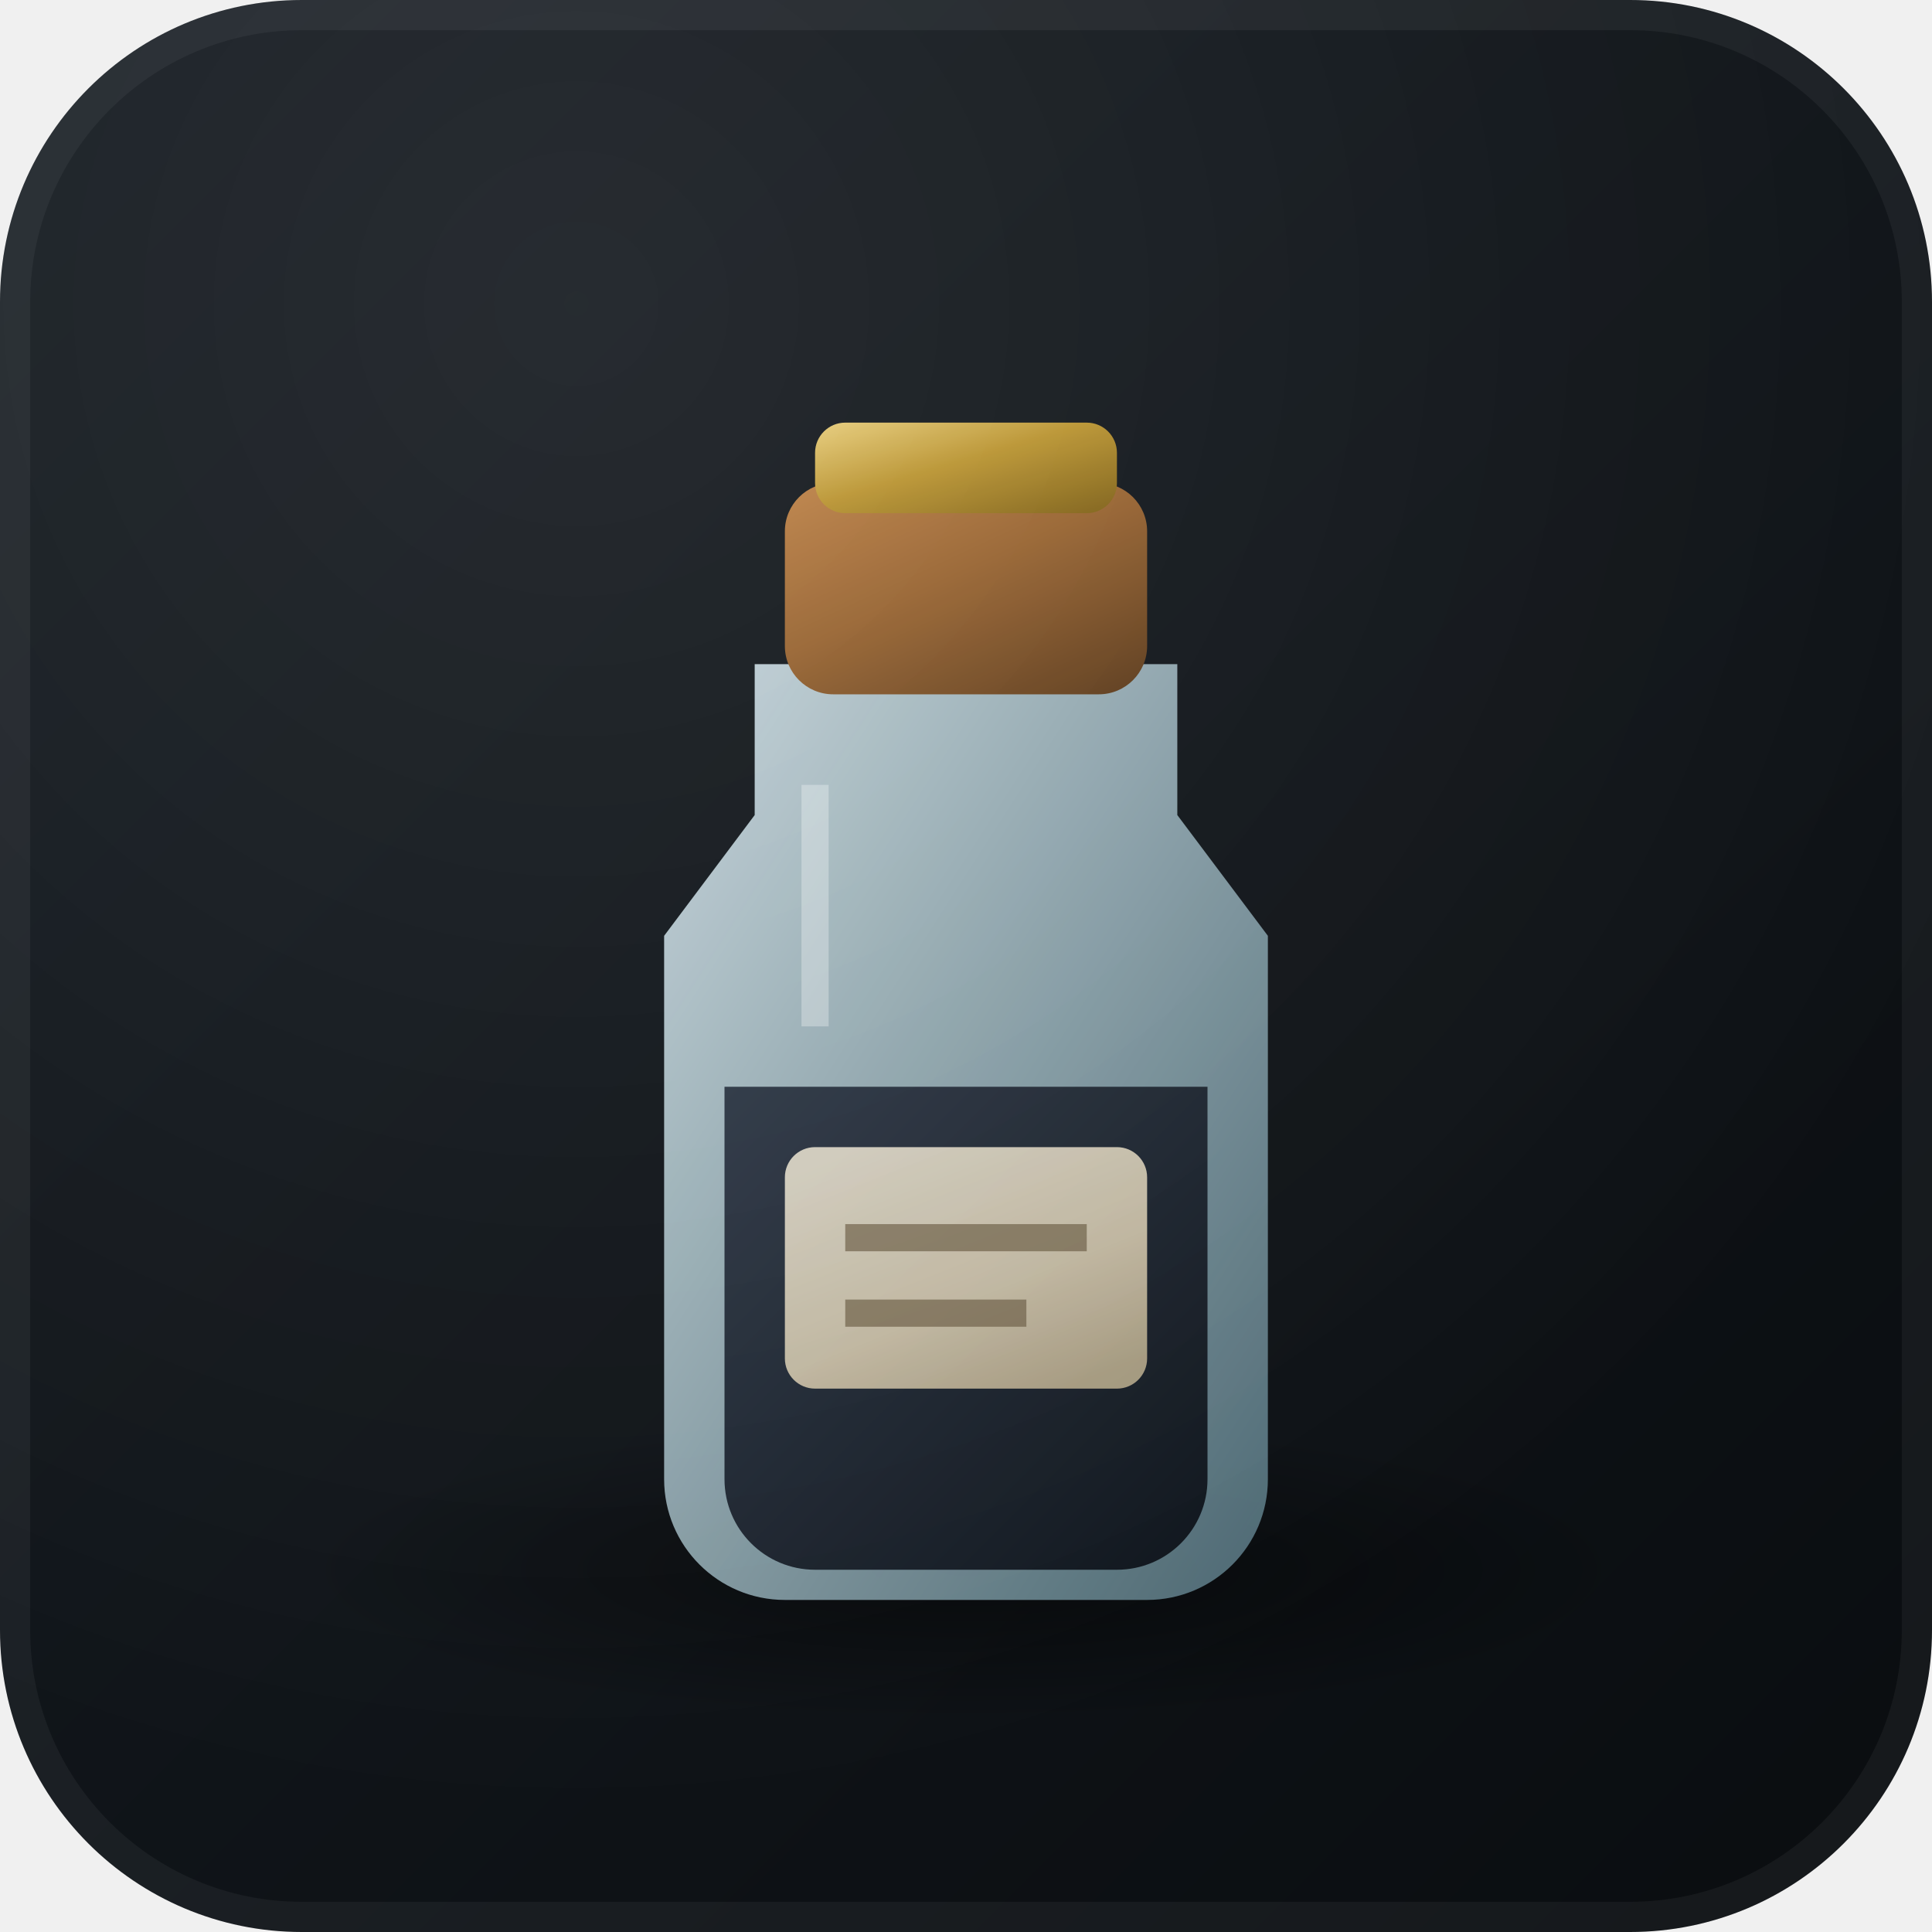
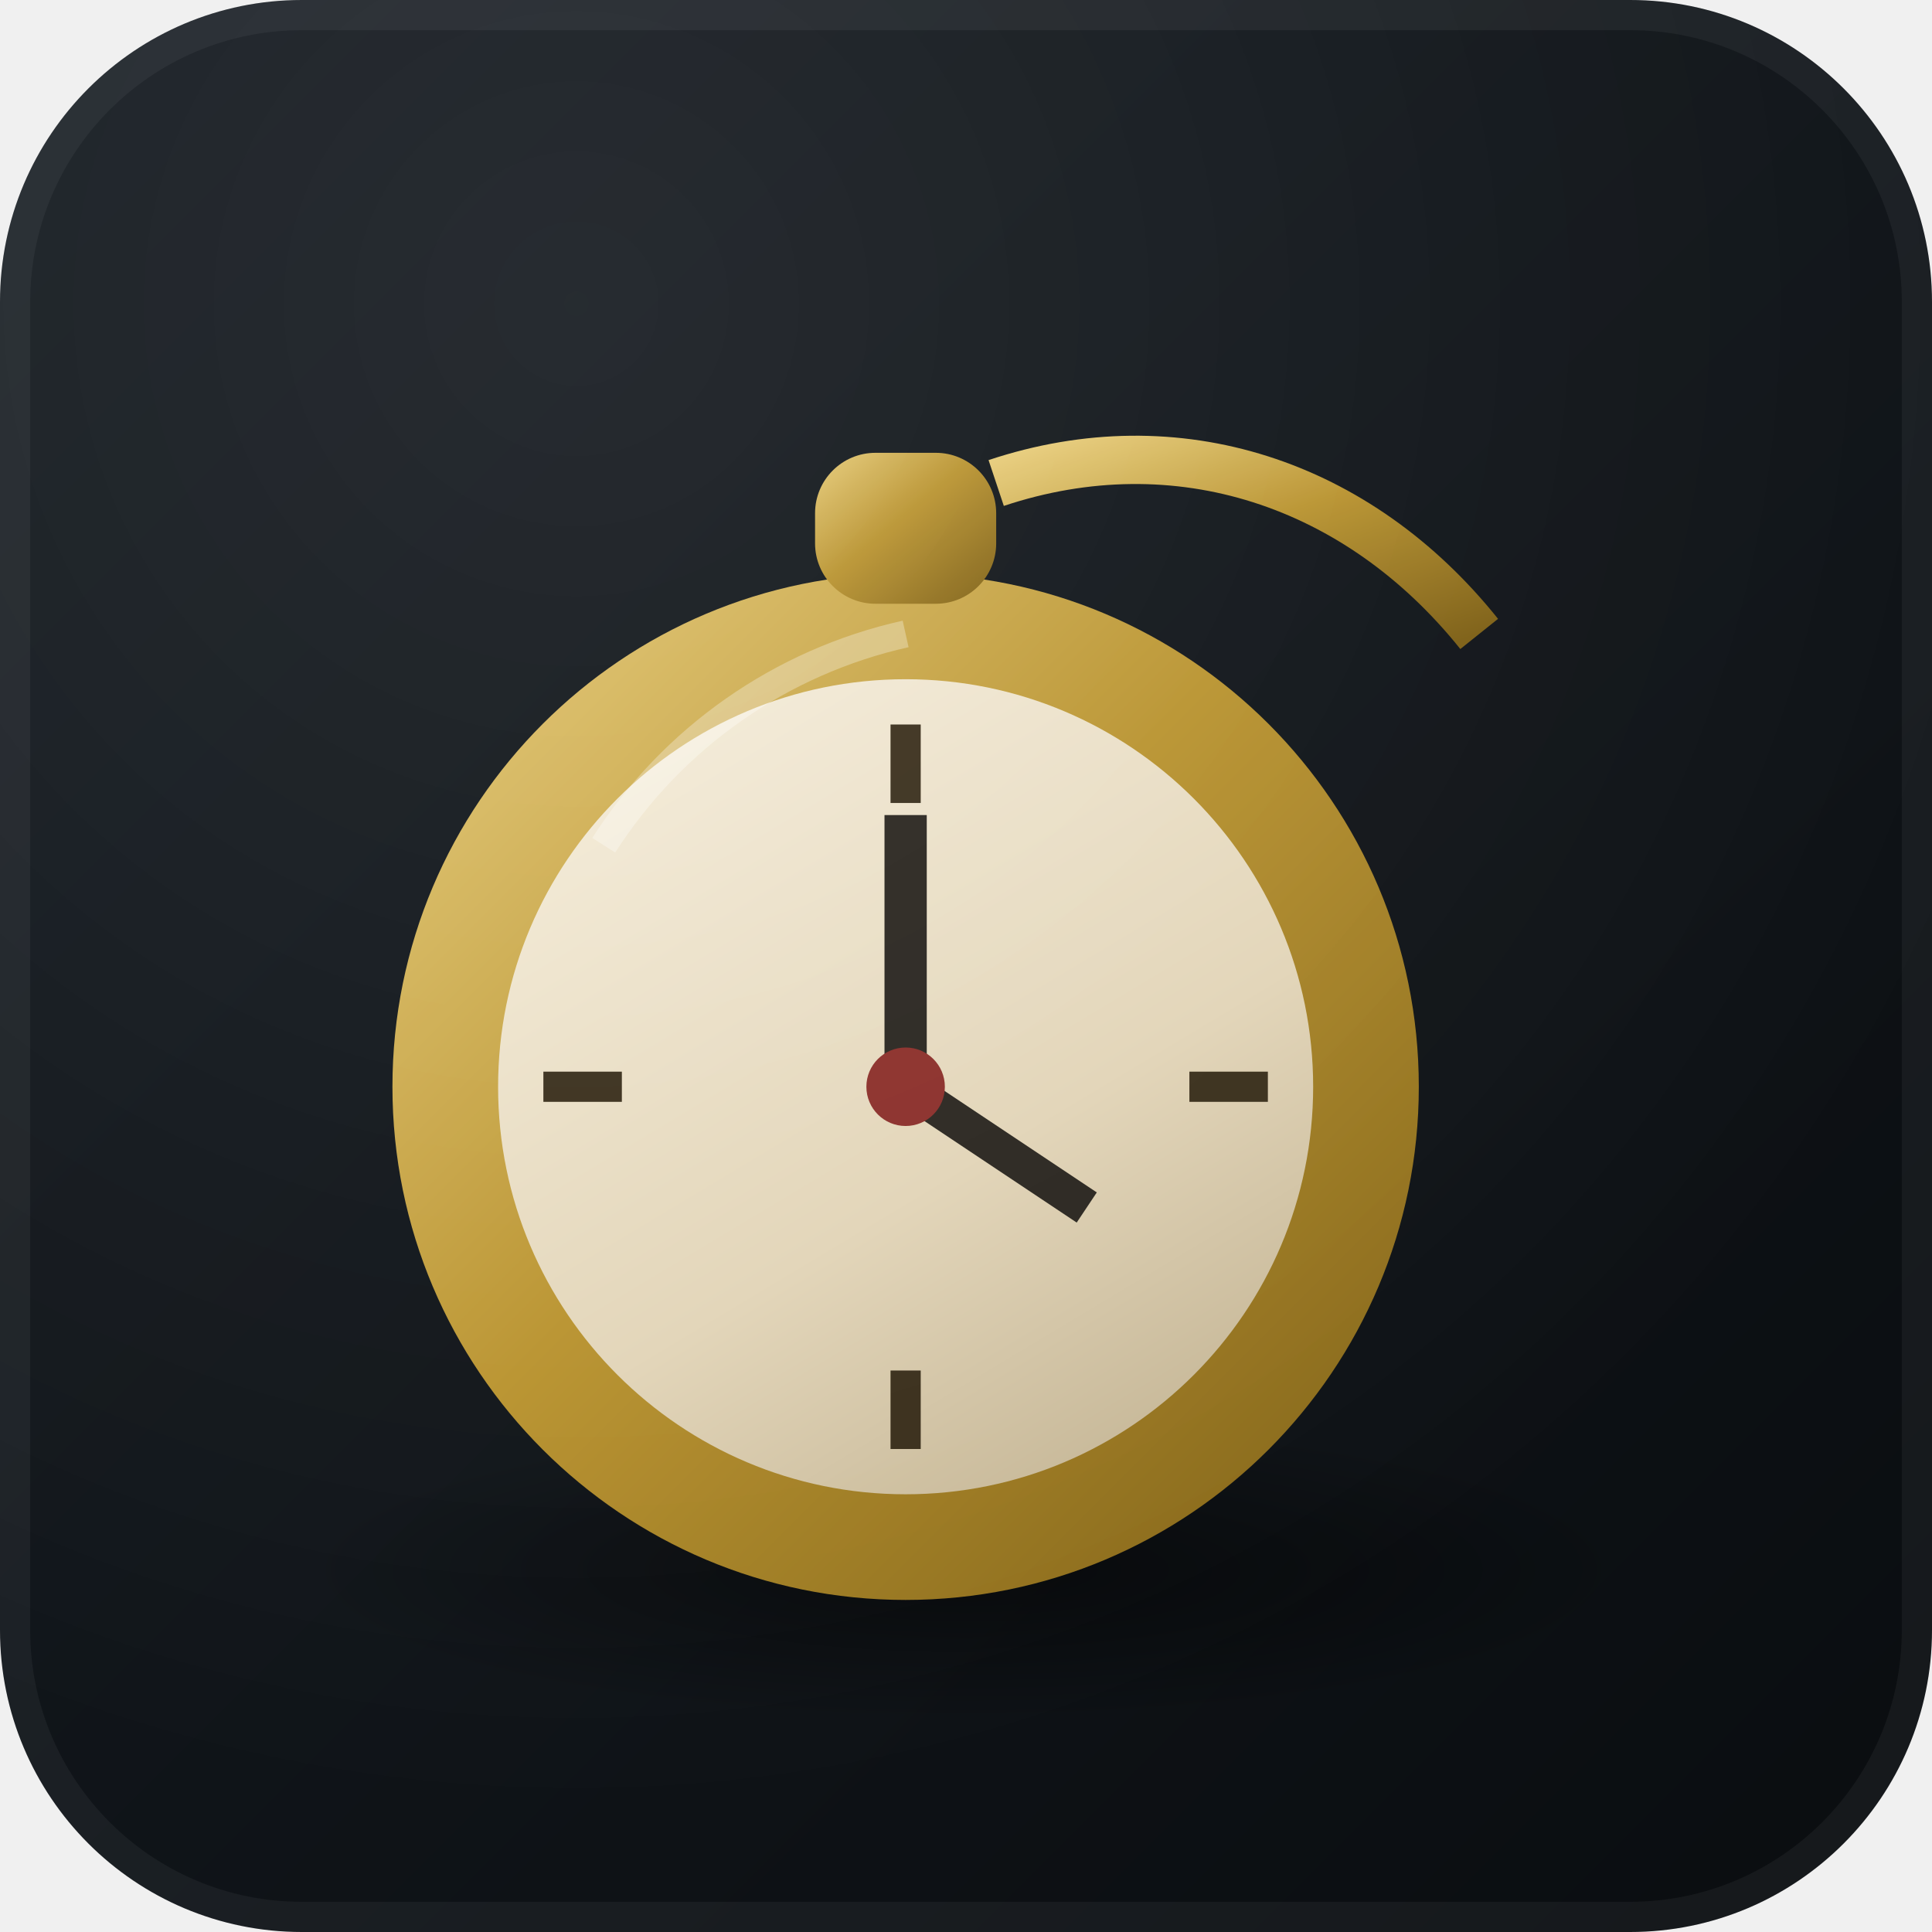
- <svg xmlns="http://www.w3.org/2000/svg" viewBox="0 0 64 64" width="64" height="64" role="img" aria-label="encre">
+ <svg xmlns="http://www.w3.org/2000/svg" viewBox="0 0 64 64" width="64" height="64" role="img" aria-label="montre">
  <defs>
    <linearGradient id="plaque" x1="0" y1="0" x2="1" y2="1">
      <stop offset="0" stop-color="#151b21" />
      <stop offset="1" stop-color="#0a0d10" />
    </linearGradient>
    <radialGradient id="lum" cx="30%" cy="16%" r="78%">
      <stop offset="0" stop-color="#ffffff" stop-opacity=".085" />
      <stop offset="1" stop-color="#ffffff" stop-opacity="0" />
    </radialGradient>
    <radialGradient id="sol" cx="50%" cy="50%" r="50%">
      <stop offset="0" stop-color="#000" stop-opacity=".55" />
      <stop offset="1" stop-color="#000" stop-opacity="0" />
    </radialGradient>
-     <linearGradient id="cuir" x1=".1" y1="0" x2=".9" y2="1">
-       <stop offset="0" stop-color="#b87d42" />
-       <stop offset=".45" stop-color="#96622f" />
-       <stop offset="1" stop-color="#5f3c1b" />
-     </linearGradient>
    <linearGradient id="laiton" x1="0" y1="0" x2="1" y2="1">
      <stop offset="0" stop-color="#e6cb78" />
      <stop offset=".45" stop-color="#b9932f" />
      <stop offset="1" stop-color="#7d5f15" />
    </linearGradient>
    <linearGradient id="papier" x1=".2" y1="0" x2=".8" y2="1">
      <stop offset="0" stop-color="#f4ecd8" />
      <stop offset=".6" stop-color="#e2d5b8" />
      <stop offset="1" stop-color="#c3b493" />
    </linearGradient>
-     <linearGradient id="encre" x1="0" y1="0" x2="1" y2="1">
-       <stop offset="0" stop-color="#2c3644" />
-       <stop offset="1" stop-color="#0f151c" />
-     </linearGradient>
-     <linearGradient id="verre" x1="0" y1="0" x2="1" y2="1">
-       <stop offset="0" stop-color="#d7e8ee" stop-opacity=".9" />
-       <stop offset="1" stop-color="#5d7f8b" stop-opacity=".8" />
-     </linearGradient>
  </defs>
  <rect width="64" height="64" rx="10" fill="url(#plaque)" />
  <ellipse cx="32" cy="52" rx="22" ry="5" fill="url(#sol)" />
-   <path d="M25 22h14v5l3 4v18a4 4 0 0 1-4 4H26a4 4 0 0 1-4-4V31l3-4z" fill="url(#verre)" />
-   <path d="M24 36h16v13a3 3 0 0 1-3 3h-10a3 3 0 0 1-3-3z" fill="url(#encre)" />
-   <rect x="26" y="16" width="12" height="7" rx="1.6" fill="url(#cuir)" />
-   <rect x="27" y="14" width="10" height="3" rx="1" fill="url(#laiton)" />
-   <rect x="26" y="38" width="12" height="8" rx="1" fill="url(#papier)" opacity=".82" />
-   <path d="M28 41h8M28 43.5h6" stroke="#6d5f46" stroke-opacity=".7" stroke-width=".9" />
-   <path d="M27 26v8" fill="none" stroke="#fff" stroke-opacity=".3" stroke-width=".9" />
+   <circle cx="30" cy="36" r="17" fill="url(#laiton)" />
+   <circle cx="30" cy="36" r="13.5" fill="url(#papier)" />
+   <g stroke="#3a2f1c" stroke-width="1">
+     <path d="M30 24v2.6M30 45.4V48M18 36h2.6M39.4 36H42" />
+   </g>
+   <path d="M30 36V27" stroke="#2a2620" stroke-width="1.4" />
+   <path d="M30 36l6 4" stroke="#2a2620" stroke-width="1.2" />
+   <circle cx="30" cy="36" r="1.3" fill="#8b2f2a" />
+   <rect x="27" y="15" width="6" height="5" rx="2" fill="url(#laiton)" />
+   <path d="M33 16c6-2 12 0 16 5" fill="none" stroke="url(#laiton)" stroke-width="1.6" />
+   <path d="M20 28a16 16 0 0 1 10-7" fill="none" stroke="#fff" stroke-opacity=".3" stroke-width=".9" />
  <rect width="64" height="64" rx="10" fill="url(#lum)" />
  <rect x=".5" y=".5" width="63" height="63" rx="9.5" fill="none" stroke="#fff" stroke-opacity=".05" />
</svg>
